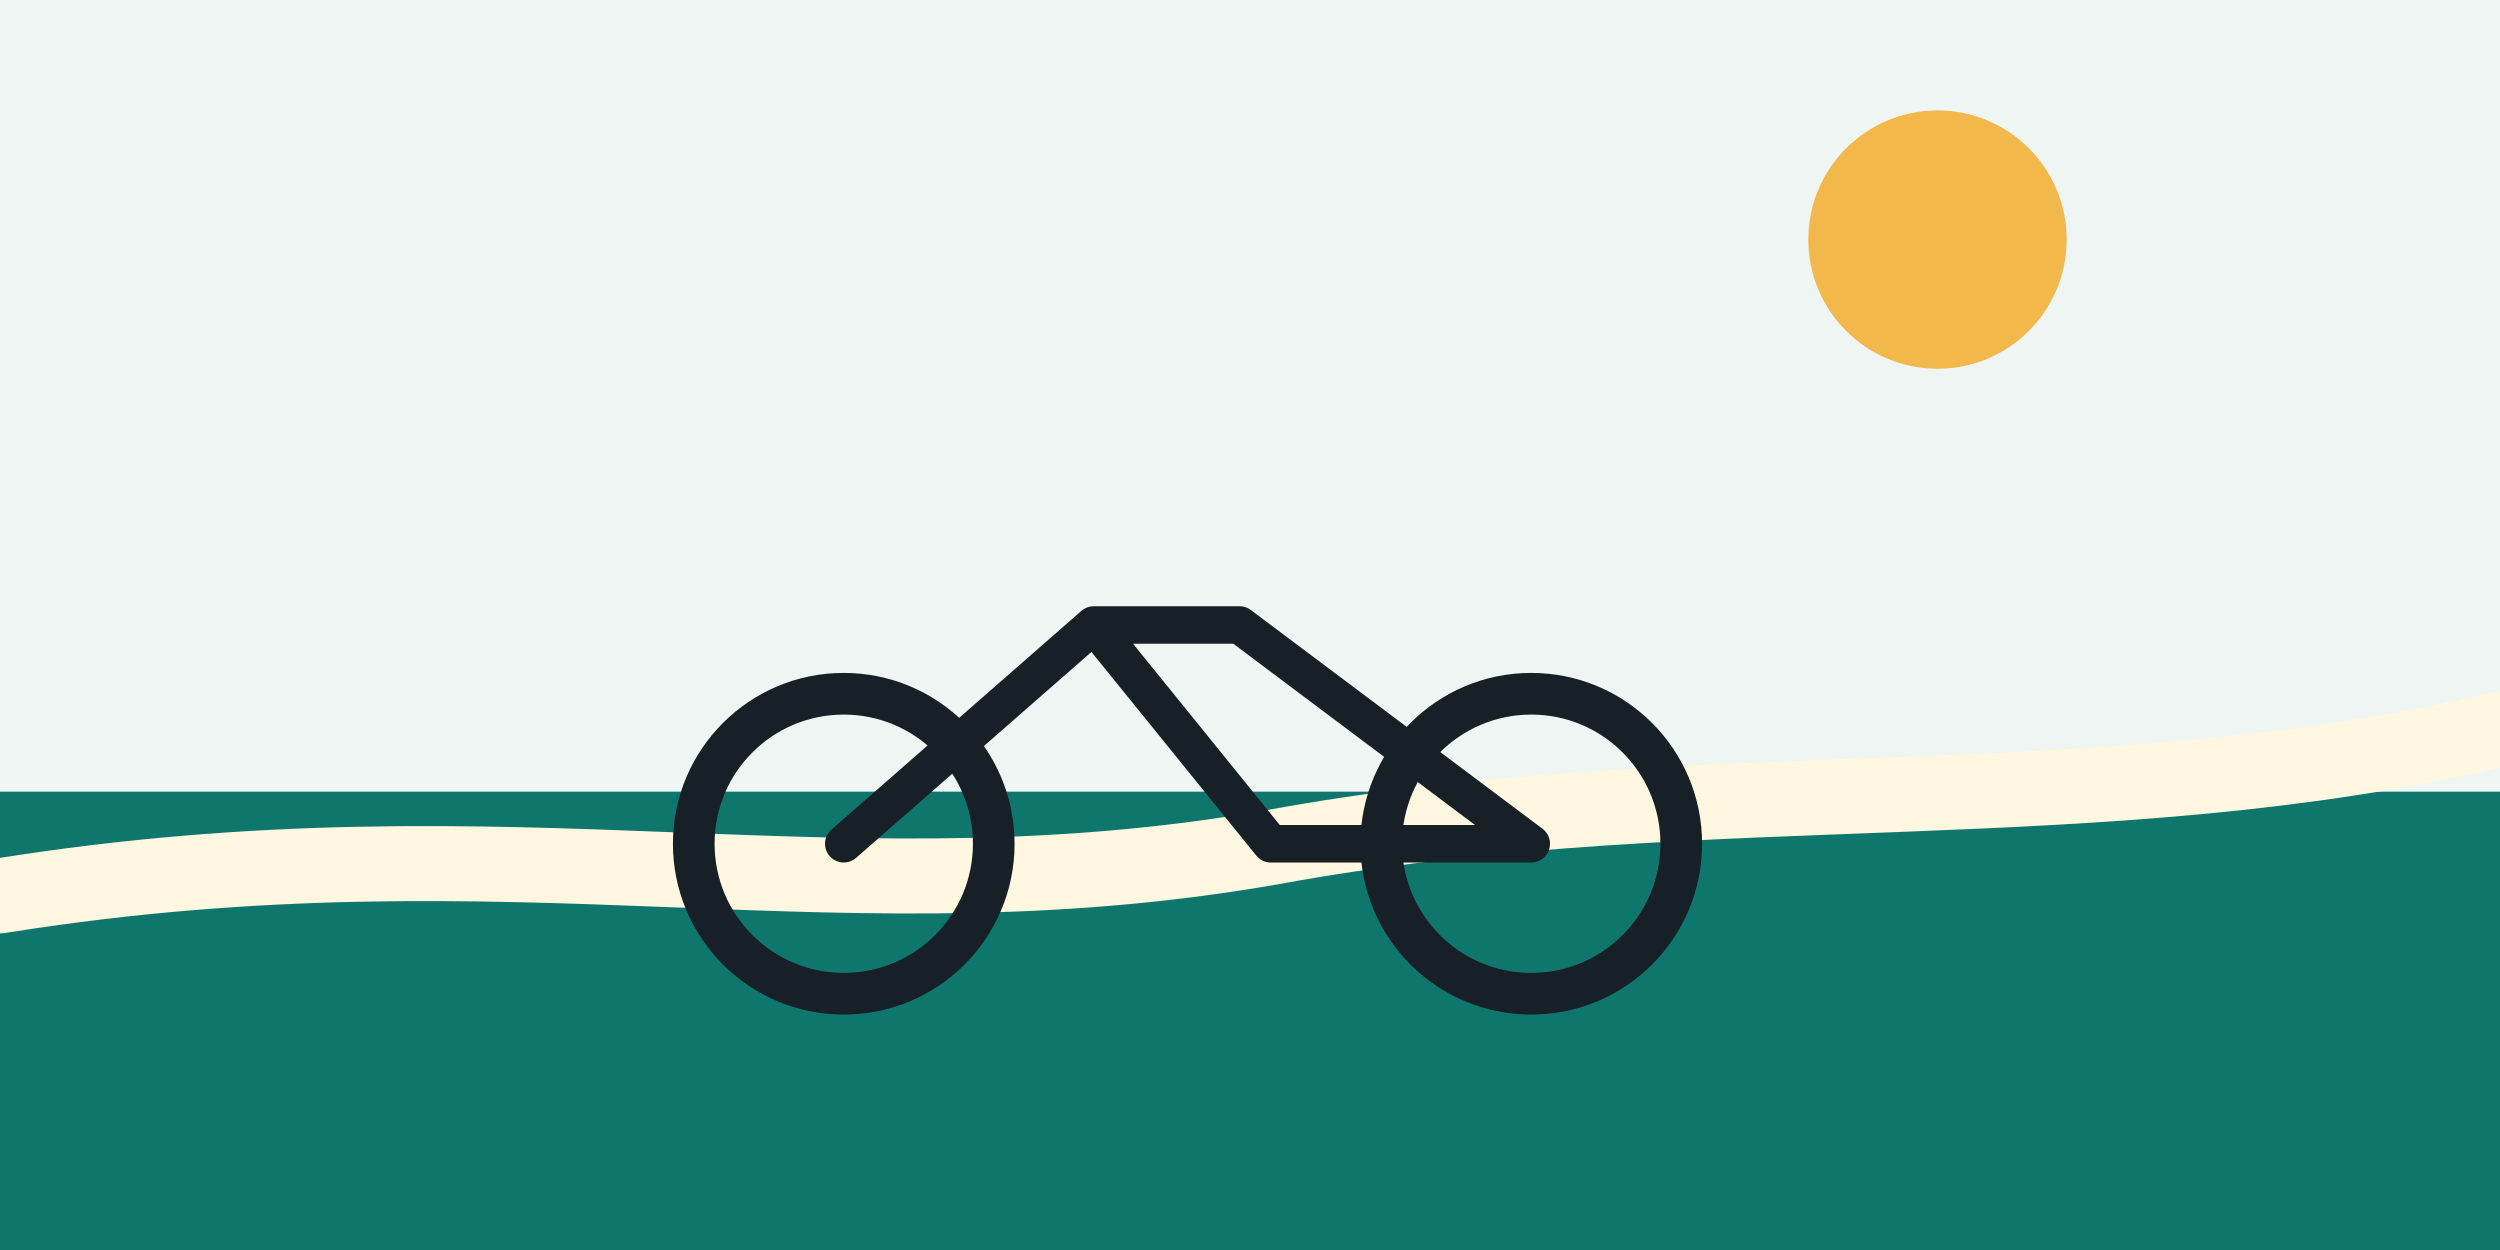
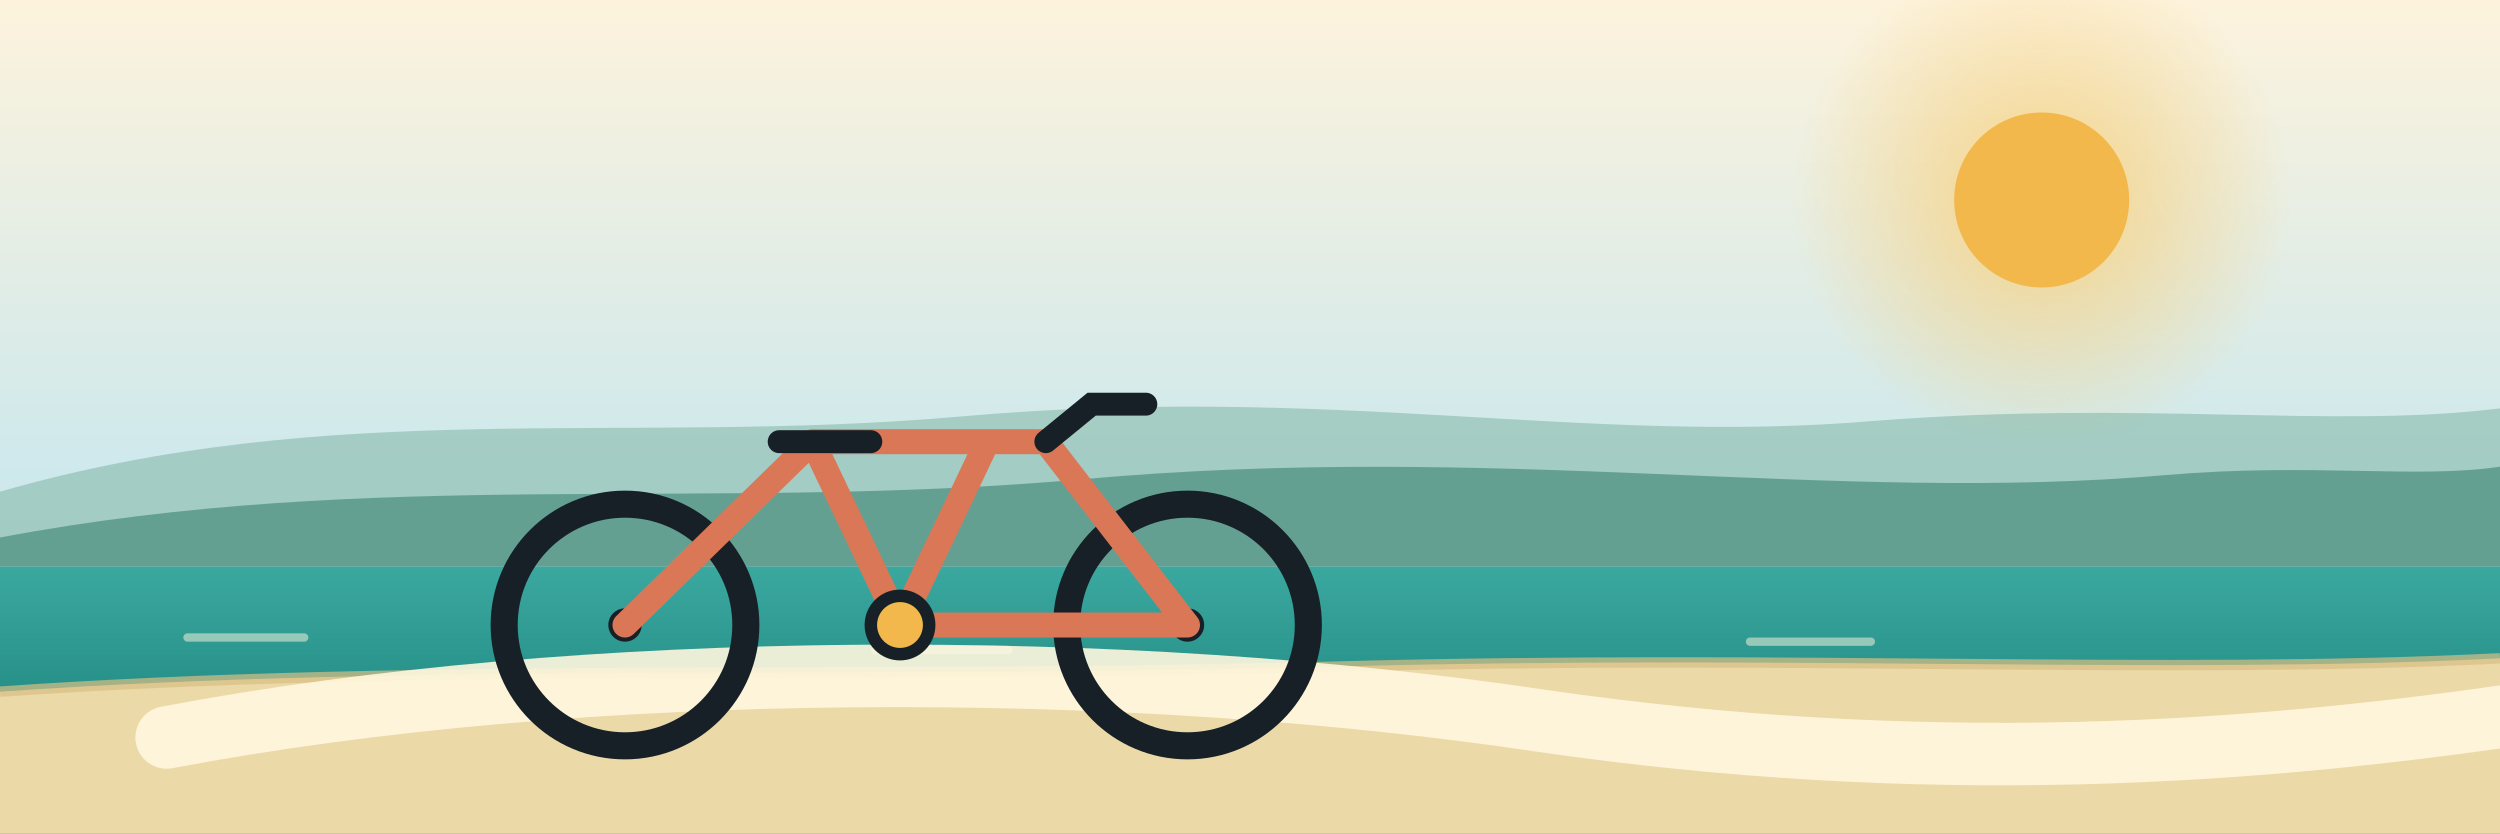
- <svg xmlns="http://www.w3.org/2000/svg" viewBox="0 0 1200 600" role="img">
-   <rect width="1200" height="600" fill="#eef5f3" />
-   <rect y="380" width="1200" height="220" fill="#0f766e" />
-   <path d="M0 430 C250 390 405 445 620 405 C820 370 1010 395 1200 350" fill="none" stroke="#fff7df" stroke-width="36" stroke-linecap="round" />
-   <circle cx="405" cy="405" r="72" fill="none" stroke="#172026" stroke-width="20" />
-   <circle cx="735" cy="405" r="72" fill="none" stroke="#172026" stroke-width="20" />
-   <path d="M405 405 L525 300 L610 405 L735 405 L595 300 H525" fill="none" stroke="#172026" stroke-width="18" stroke-linecap="round" stroke-linejoin="round" />
-   <circle cx="930" cy="115" r="62" fill="#f2b84b" />
+ <svg xmlns="http://www.w3.org/2000/svg" viewBox="0 0 1200 400" role="img" preserveAspectRatio="xMidYMid slice">
+   <defs>
+     <linearGradient id="sky" x1="0" y1="0" x2="0" y2="1">
+       <stop offset="0" stop-color="#fdf3dd" />
+       <stop offset="0.55" stop-color="#cfe9ec" />
+       <stop offset="1" stop-color="#bfe0e4" />
+     </linearGradient>
+     <linearGradient id="sea" x1="0" y1="0" x2="0" y2="1">
+       <stop offset="0" stop-color="#3ba8a0" />
+       <stop offset="1" stop-color="#0f766e" />
+     </linearGradient>
+     <radialGradient id="sunglow" cx="0.5" cy="0.5" r="0.5">
+       <stop offset="0" stop-color="#f8cf7a" stop-opacity="0.9" />
+       <stop offset="1" stop-color="#f8cf7a" stop-opacity="0" />
+     </radialGradient>
+   </defs>
+   <rect width="1200" height="400" fill="url(#sky)" />
+   <circle cx="980" cy="96" r="120" fill="url(#sunglow)" />
+   <circle cx="980" cy="96" r="42" fill="#f2b84b" />
+   <path d="M0 236 C160 190 300 214 460 200 C640 184 760 214 900 202 C1030 192 1120 206 1200 196 L1200 272 L0 272 Z" fill="#7fb5a4" opacity="0.55" />
+   <path d="M0 258 C180 224 340 246 520 230 C720 212 880 242 1040 228 C1110 222 1160 230 1200 224 L1200 272 L0 272 Z" fill="#4f9282" opacity="0.75" />
+   <rect y="272" width="1200" height="128" fill="url(#sea)" />
+   <g stroke="#fff7df" stroke-width="4" stroke-linecap="round" opacity="0.5">
+     <path d="M90 306 h56" />
+     <path d="M240 334 h40" />
+     <path d="M420 312 h64" />
+     <path d="M640 342 h44" />
+     <path d="M840 308 h58" />
+     <path d="M1060 330 h48" />
+   </g>
+   <path d="M0 332 C200 318 420 326 640 320 C860 314 1040 324 1200 316 L1200 400 L0 400 Z" fill="#ecd9a8" />
+   <path d="M0 332 C200 318 420 326 640 320 C860 314 1040 324 1200 316" fill="none" stroke="#d9bf85" stroke-width="5" opacity="0.7" />
+   <g transform="translate(120,140)">
+     <path d="M-40 214 C160 176 420 176 620 206 C800 232 960 224 1120 198" fill="none" stroke="#fff7df" stroke-width="30" stroke-linecap="round" opacity="0.9" />
+     <g transform="translate(120,10)">
+       <circle cx="60" cy="150" r="58" fill="none" stroke="#172026" stroke-width="13" />
+       <circle cx="330" cy="150" r="58" fill="none" stroke="#172026" stroke-width="13" />
+       <circle cx="60" cy="150" r="8" fill="#172026" />
+       <circle cx="330" cy="150" r="8" fill="#172026" />
+       <path d="M60 150 L150 62 L262 62 L330 150 L192 150 L150 62 M192 150 L232 66" fill="none" stroke="#d97757" stroke-width="12" stroke-linecap="round" stroke-linejoin="round" />
+       <path d="M134 62 h44 M262 62 l22 -18 h26" fill="none" stroke="#172026" stroke-width="11" stroke-linecap="round" />
+       <circle cx="192" cy="150" r="14" fill="#f2b84b" stroke="#172026" stroke-width="6" />
+     </g>
+   </g>
</svg>
